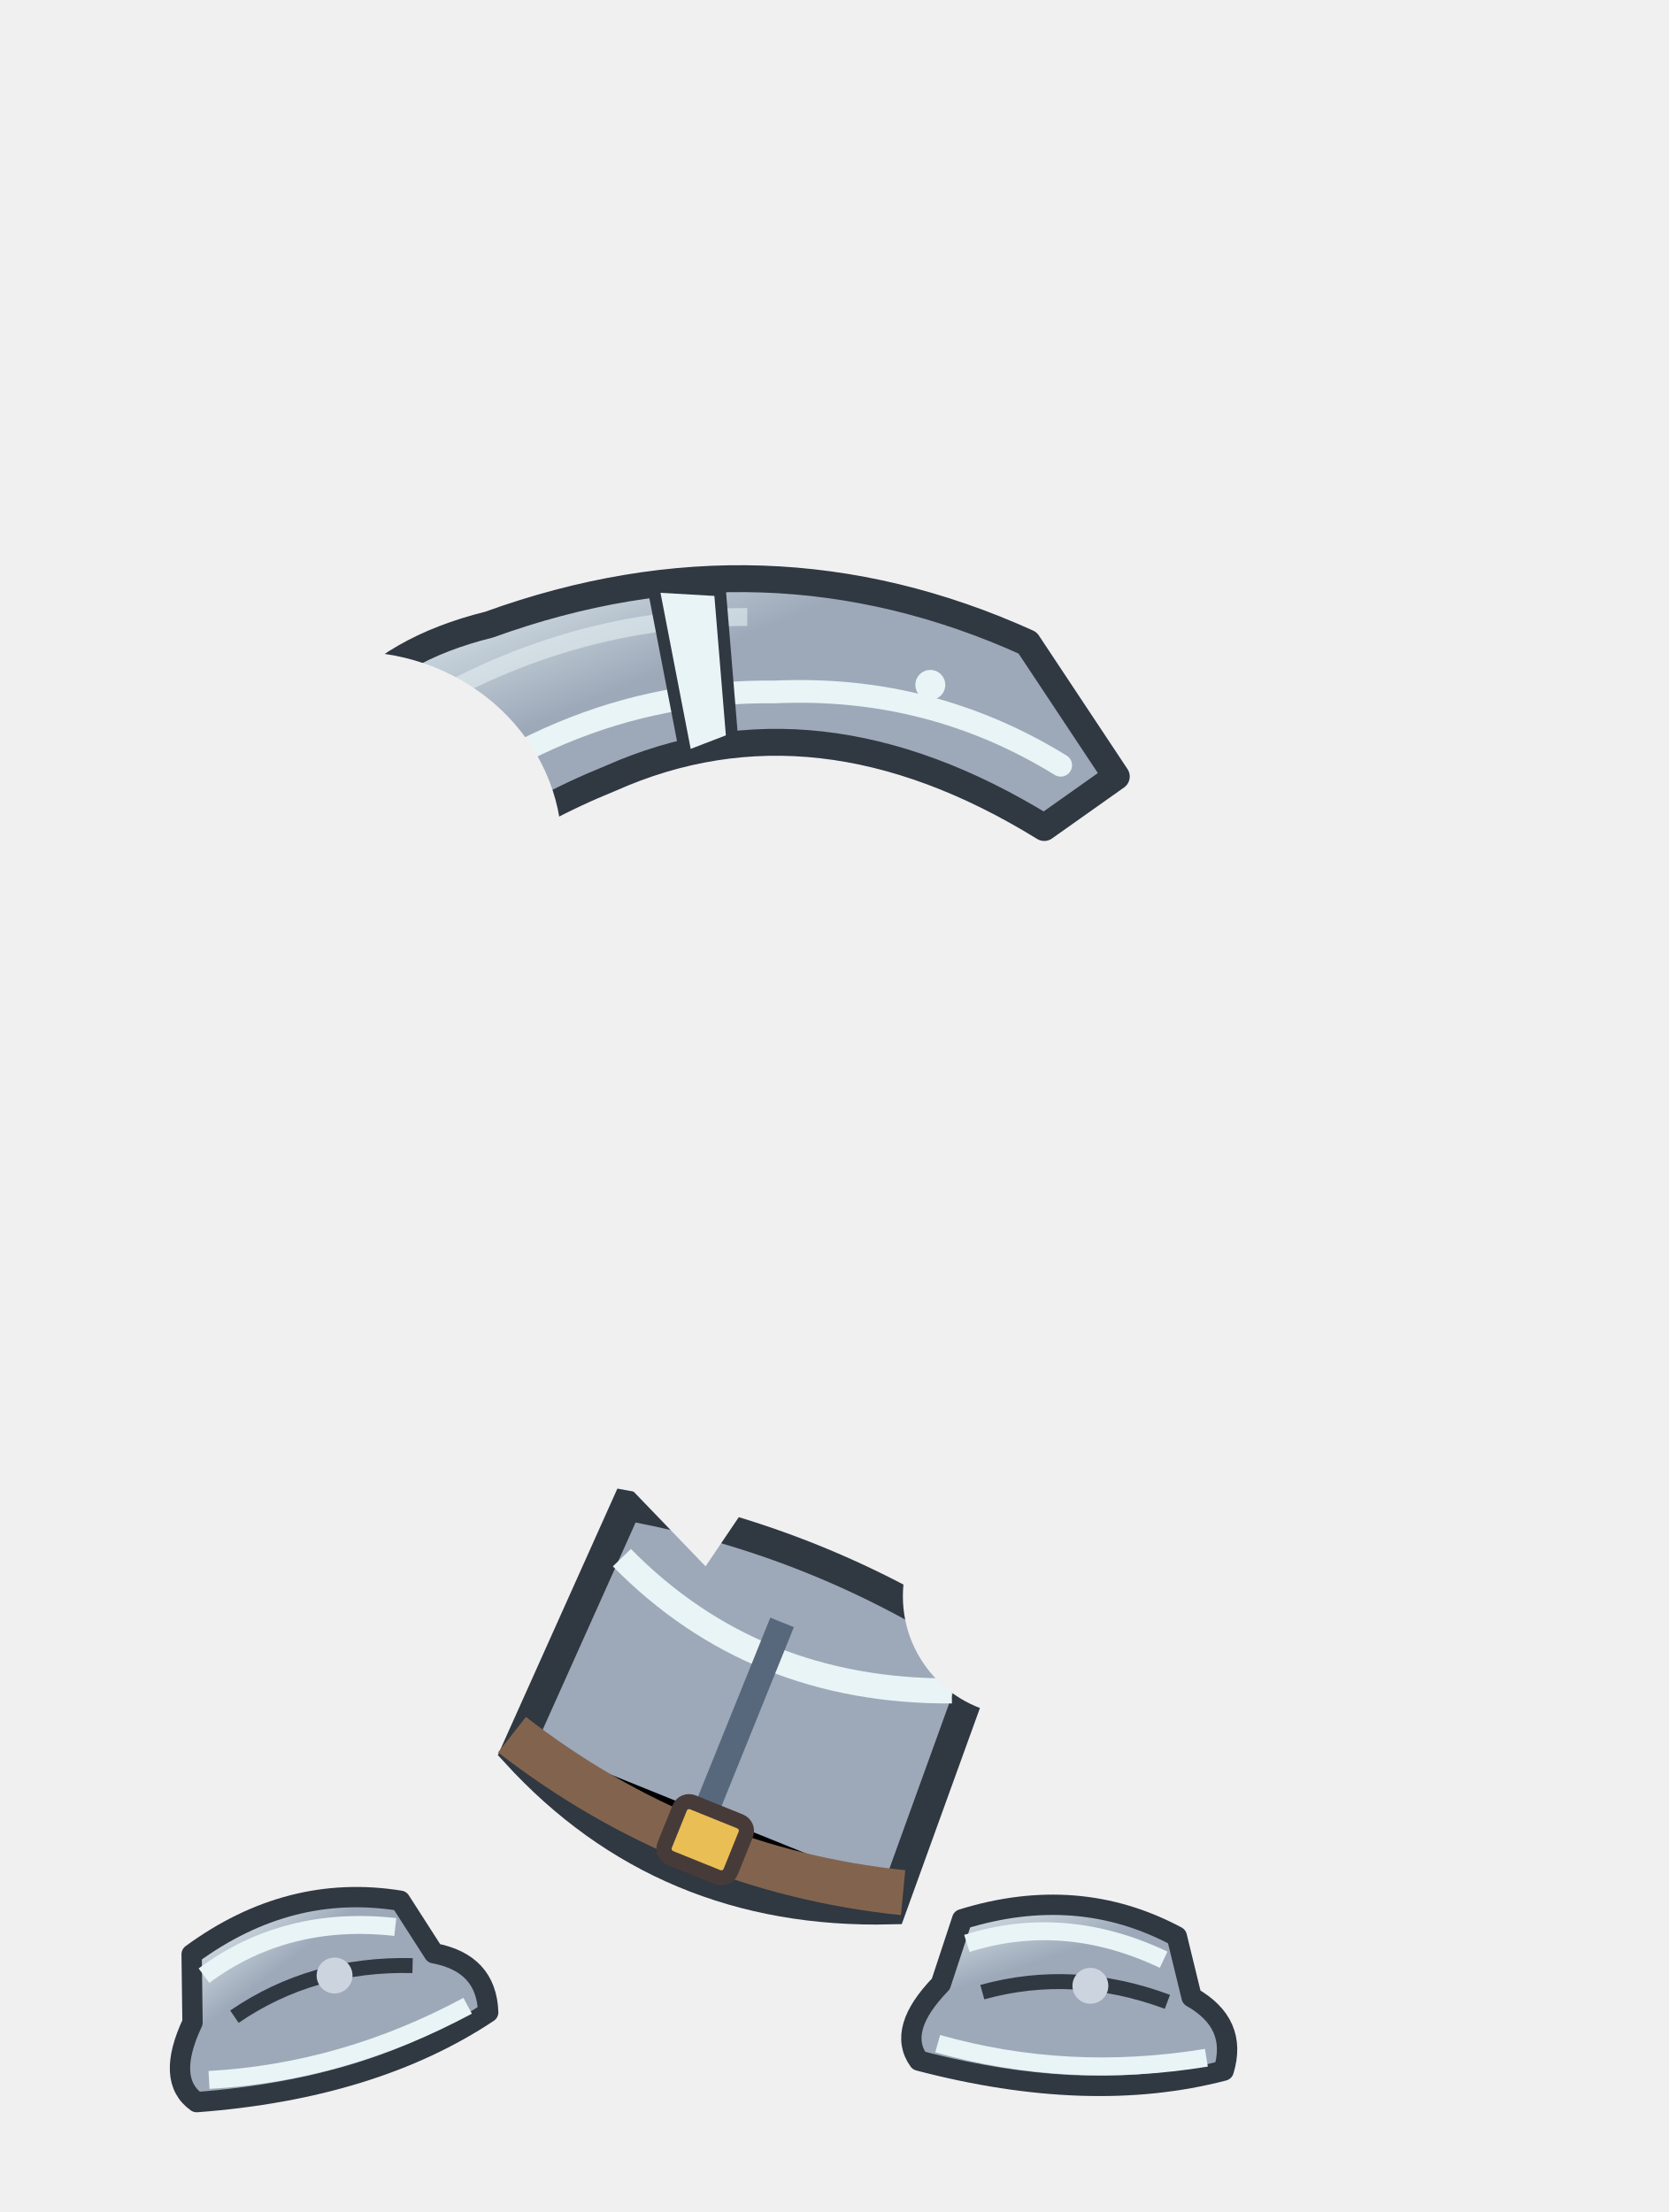
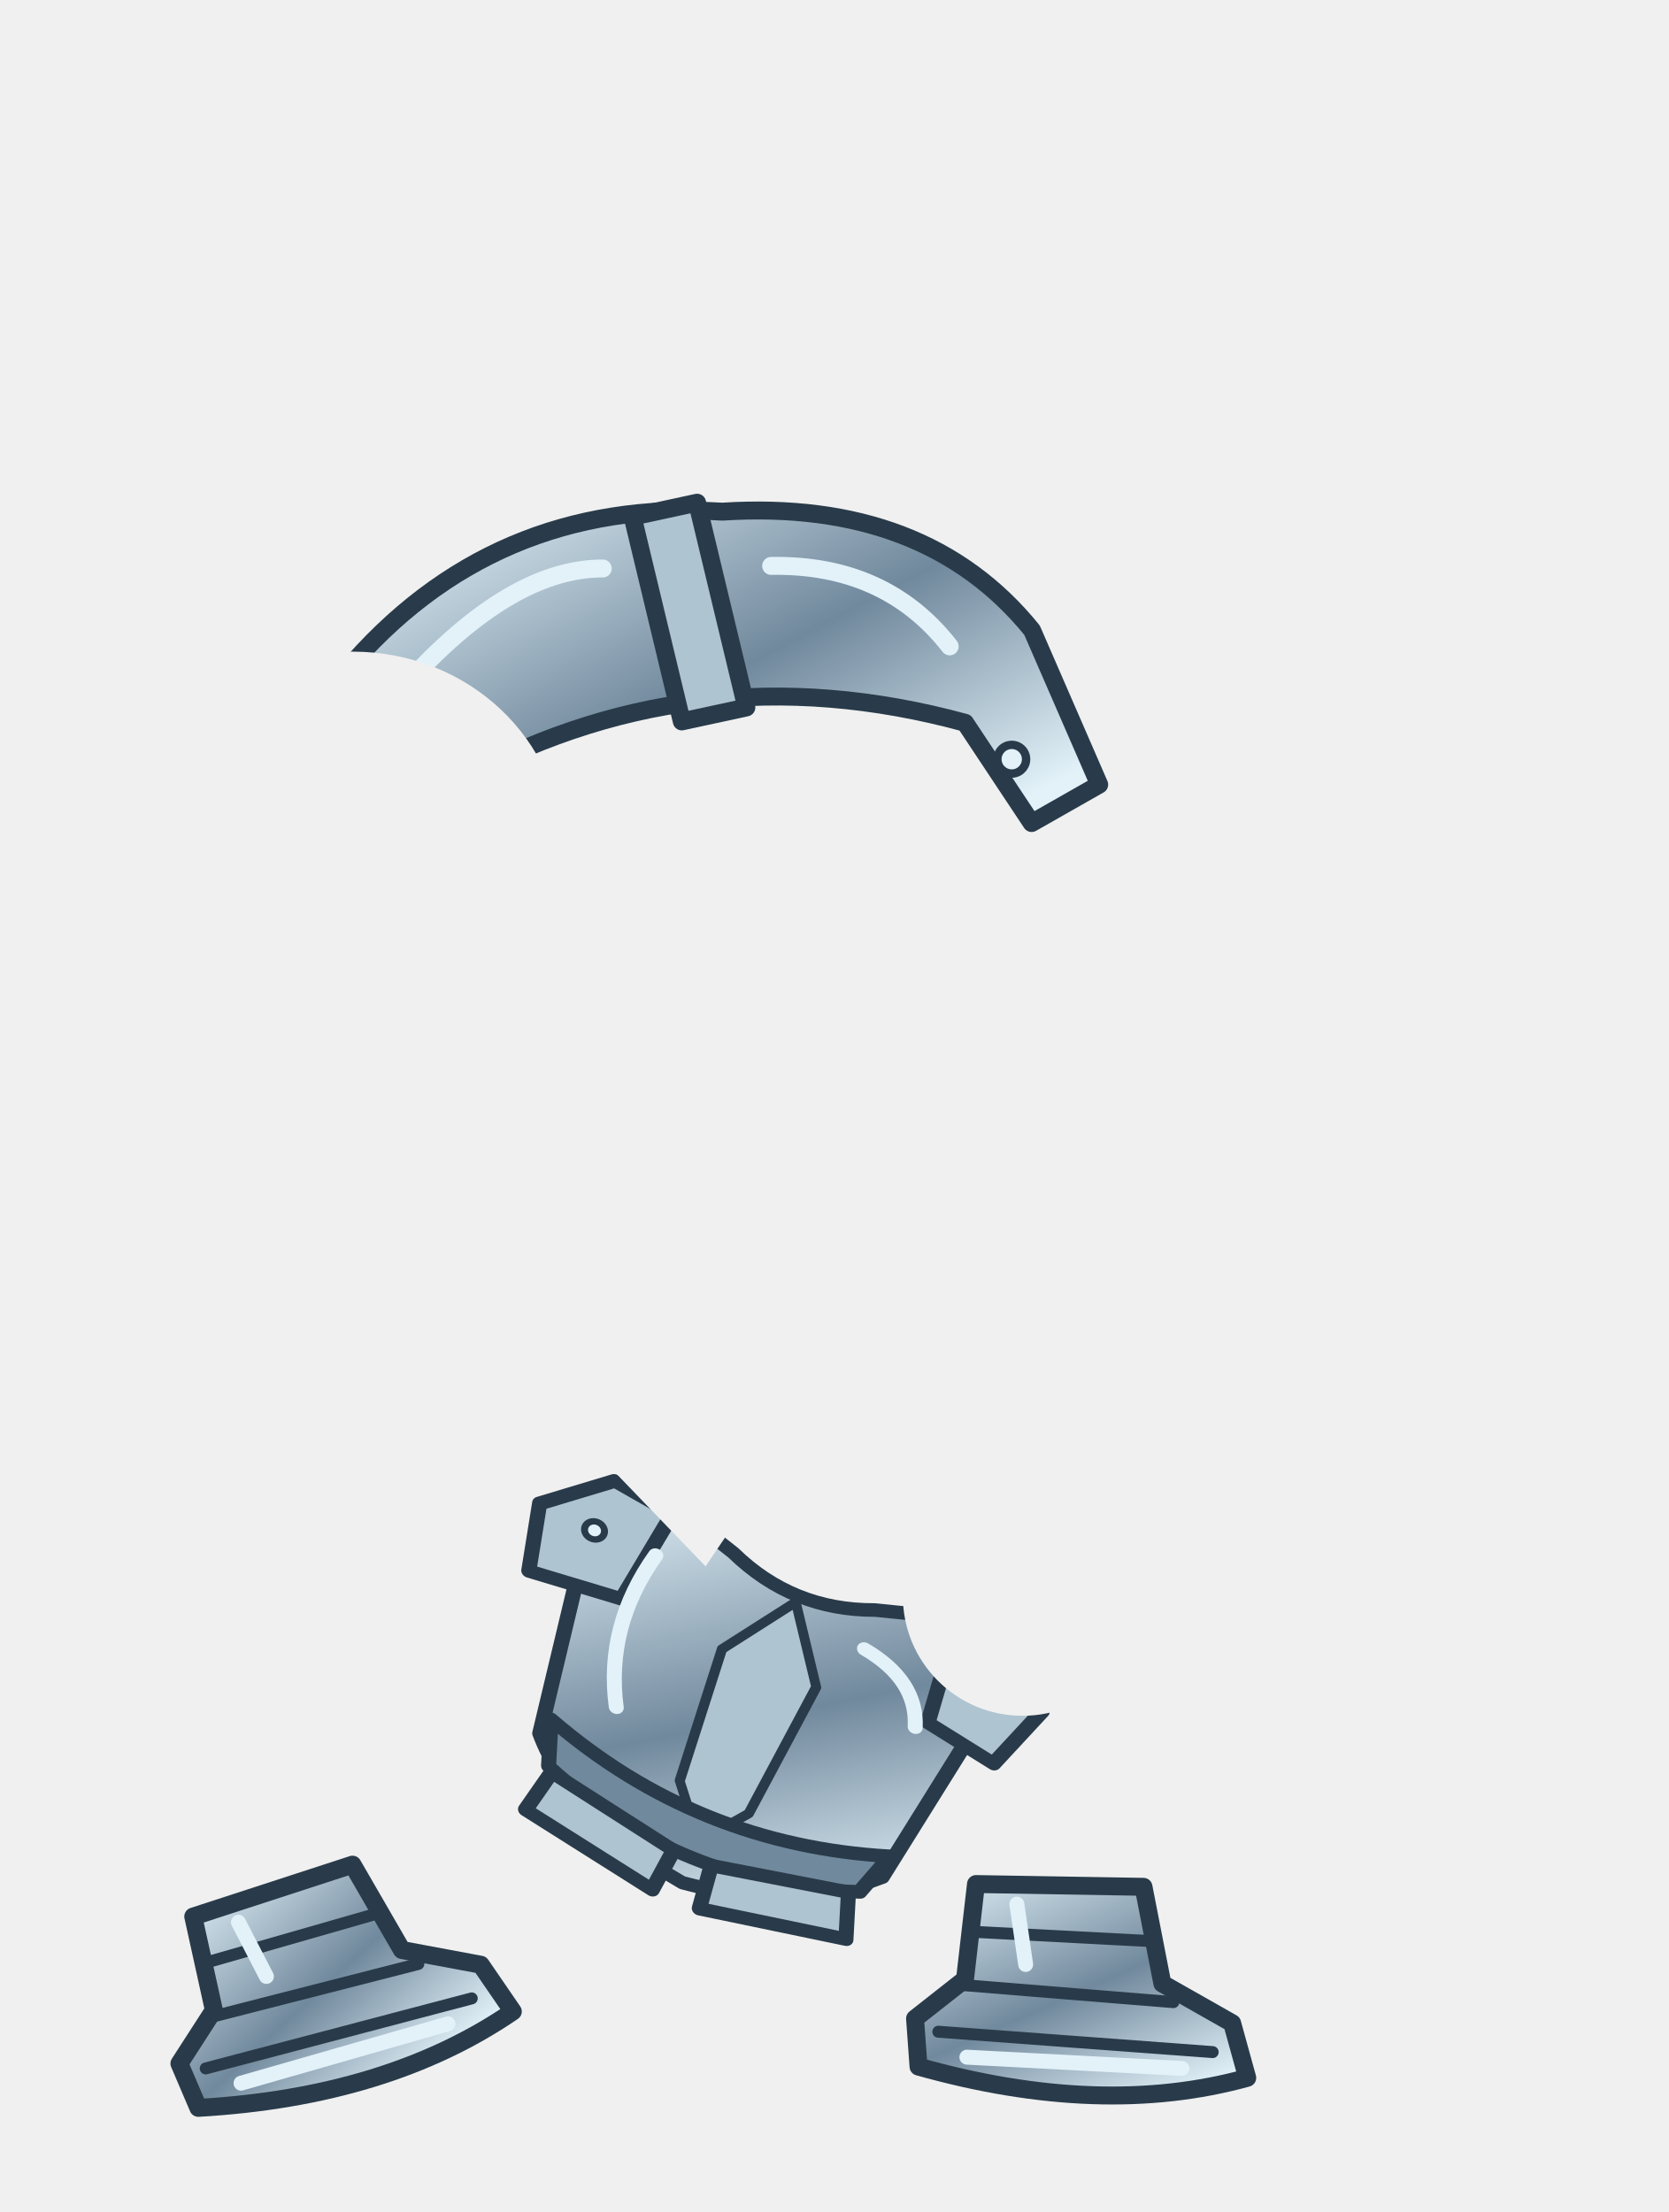
<svg xmlns="http://www.w3.org/2000/svg" width="279" height="370" viewBox="0 0 279 370" data-armor="steel" data-phase="attack" data-frame="5">
  <defs>
-     <linearGradient id="metal" x1="0" y1="0" x2=".7" y2="1">
-       <stop stop-color="#e9f4f6" />
-       <stop offset=".4" stop-color="#9da9b9" />
-       <stop offset="1" stop-color="#9da9b9" />
+     <linearGradient id="metal" x1="0" y1="0" x2=".8" y2="1">
+       <stop stop-color="#e3f2f9" />
+       <stop offset=".55" stop-color="#71899d" />
+       <stop offset="1" stop-color="#e3f2f9" />
    </linearGradient>
    <mask id="details" maskUnits="userSpaceOnUse" x="0" y="0" width="279" height="370">
      <rect width="279" height="370" fill="white" />
      <g fill="black">
        <ellipse data-protect="flower" cx="59" cy="142" rx="35" ry="33" />
        <ellipse data-protect="paw" cx="185" cy="246" rx="28" ry="24" />
        <ellipse data-protect="paw" cx="171" cy="267" rx="20" ry="20" />
        <polygon data-protect="scarf" points="30,222 92,235 118,262 143,225" />
      </g>
    </mask>
  </defs>
  <g mask="url(#details)">
    <g transform="translate(55 338) rotate(-16)">
      <g data-part="boot">
-         <path d="M-19 -17Q0 -24 17 -16L20 -6Q28 -2 26 6Q4 13 -25 7Q-29 2 -22 -6Z" fill="url(#metal)" stroke="#303842" stroke-width="3.4" stroke-linejoin="round" />
-         <path d="M-18 -13Q-2 -19 15 -12M-22 4Q0 9 23 4" fill="none" stroke="#e9f4f6" stroke-width="3" />
-         <path d="M-15 -5Q0 -10 16 -5" fill="none" stroke="#303842" stroke-width="2.5" />
-         <circle cx="3" cy="-7" r="3" fill="#ccd5df" />
+         <path d="M-17 -23L11 -24L15 -8L27 -2L30 7Q6 15 -25 8L-26 0L-18 -7Z" fill="url(#metal)" stroke="#293b4a" stroke-width="3" stroke-linejoin="round" stroke-linecap="round" />
+         <path d="M-16 -15H12M-18 -6L17 -5M-22 2L24 3" fill="none" stroke="#293b4a" stroke-width="2" stroke-linejoin="round" stroke-linecap="round" />
+         <path d="M-10 -20L-8 -10M-17 6H19" fill="none" stroke="#e3f2f9" stroke-width="2.5" stroke-linejoin="round" stroke-linecap="round" />
      </g>
    </g>
    <g transform="translate(179 339) rotate(3)">
      <g data-part="boot">
-         <path d="M-19 -17Q0 -24 17 -16L20 -6Q28 -2 26 6Q4 13 -25 7Q-29 2 -22 -6Z" fill="url(#metal)" stroke="#303842" stroke-width="3.4" stroke-linejoin="round" />
-         <path d="M-18 -13Q-2 -19 15 -12M-22 4Q0 9 23 4" fill="none" stroke="#e9f4f6" stroke-width="3" />
-         <path d="M-15 -5Q0 -10 16 -5" fill="none" stroke="#303842" stroke-width="2.5" />
-         <circle cx="3" cy="-7" r="3" fill="#ccd5df" />
+         <path d="M-17 -23L11 -24L15 -8L27 -2L30 7Q6 15 -25 8L-26 0L-18 -7Z" fill="url(#metal)" stroke="#293b4a" stroke-width="3" stroke-linejoin="round" stroke-linecap="round" />
+         <path d="M-16 -15H12M-18 -6L17 -5M-22 2L24 3" fill="none" stroke="#293b4a" stroke-width="2" stroke-linejoin="round" stroke-linecap="round" />
+         <path d="M-10 -20L-8 -10M-17 6H19" fill="none" stroke="#e3f2f9" stroke-width="2.5" stroke-linejoin="round" stroke-linecap="round" />
      </g>
    </g>
    <g transform="translate(125 288) rotate(22)">
-       <g data-part="chestplate" transform="translate(-42.5 -33.5) scale(0.85 0.8375)">
-         <path d="M12 9Q50 1 88 9L90 64Q49 82 10 63Z" fill="#9da9b9" stroke="#303842" stroke-width="6" />
-         <path d="M15 19Q49 34 85 19" stroke="#e9f4f6" stroke-width="5" fill="none" />
-         <path d="M49 19V66" stroke="#58687c" stroke-width="5" />
-         <path d="M8 60Q50 72 91 60" stroke="#82644e" stroke-width="9" />
-         <rect x="44" y="59" width="14" height="12" rx="2" fill="#e9bf55" stroke="#473b39" stroke-width="3" />
+       <g data-part="chestplate" transform="scale(0.85 0.7444444)">
+         <path d="M-33 -40L-15 -34Q0 -27 15 -34L33 -40L42 -18L36 21Q22 36 0 39Q-25 35 -37 20L-42 -18Z" fill="url(#metal)" stroke="#293b4a" stroke-width="3" stroke-linejoin="round" stroke-linecap="round" />
+         <path d="M-42 -39L-29 -37L-32 -15L-51 -13L-54 -28Z" fill="#aec4d0" stroke="#293b4a" stroke-width="3" stroke-linejoin="round" stroke-linecap="round" />
+         <path d="M31 -38L43 -38L53 -27L48 -12L33 -15Z" fill="#aec4d0" stroke="#293b4a" stroke-width="3" stroke-linejoin="round" stroke-linecap="round" />
+         <path d="M0 -29L10 -13L7 19L0 29L-8 18L-10 -13Z" fill="#aec4d0" stroke="#293b4a" stroke-width="2" stroke-linejoin="round" stroke-linecap="round" />
+         <path d="M-29 -27Q-33 -8 -25 8M16 -25Q28 -23 31 -13" fill="none" stroke="#e3f2f9" stroke-width="3" stroke-linejoin="round" stroke-linecap="round" />
+         <path d="M-36 16Q0 30 36 16L33 26Q0 40 -33 26Z" fill="#71899d" stroke="#293b4a" stroke-width="3" stroke-linejoin="round" stroke-linecap="round" />
+         <path d="M-32 27L-4 33L-5 43L-34 37ZM4 33L31 27L34 37L5 43Z" fill="#aec4d0" stroke="#293b4a" stroke-width="3" stroke-linejoin="round" stroke-linecap="round" />
+         <circle cx="-42" cy="-27" r="2" fill="#e3f2f9" stroke="#293b4a" stroke-width="1.4" />
+         <circle cx="42" cy="-27" r="2" fill="#e3f2f9" stroke="#293b4a" stroke-width="1.4" />
      </g>
    </g>
    <g transform="translate(122 161) rotate(-7)">
      <g data-part="helmet">
-         <path d="M-69 -26Q-66 -57 -33 -61Q15 -72 56 -47L68 -23L55 -16Q20 -44 -16 -33Q-42 -26 -58 -10Z" fill="url(#metal)" stroke="#303842" stroke-width="4.5" stroke-linejoin="round" />
-         <path d="M-58 -24Q-24 -49 13 -44Q39 -42 59 -26" fill="none" stroke="#e9f4f6" stroke-width="3.8" stroke-linecap="round" />
-         <path d="M-52 -46Q-22 -61 10 -57" fill="none" stroke="#e9f4f6" stroke-width="3" opacity=".55" />
-         <path d="M-5 -64L-3 -35L5 -37L6 -62Z" fill="#e9f4f6" stroke="#303842" stroke-width="2" />
-         <circle cx="-38" cy="-38" r="2.5" fill="#e9f4f6" />
-         <circle cx="39" cy="-42" r="2.5" fill="#e9f4f6" />
+         <path d="M-63 -24L-58 -56Q-30 -82 8 -75Q42 -73 57 -49L65 -22L53 -17L44 -35Q0 -53 -43 -35L-52 -16Z" fill="url(#metal)" stroke="#293b4a" stroke-width="3" stroke-linejoin="round" stroke-linecap="round" />
+         <path d="M-7 -76L4 -77L8 -42L-3 -41Z" fill="#aec4d0" stroke="#293b4a" stroke-width="3" stroke-linejoin="round" stroke-linecap="round" />
+         <path d="M-50 -51Q-29 -70 -13 -68M15 -65Q34 -63 43 -48" fill="none" stroke="#e3f2f9" stroke-width="3" stroke-linejoin="round" stroke-linecap="round" />
+         <circle cx="-48" cy="-29" r="2.4" fill="#e3f2f9" stroke="#293b4a" stroke-width="1.4" />
+         <circle cx="51" cy="-28" r="2.4" fill="#e3f2f9" stroke="#293b4a" stroke-width="1.4" />
      </g>
    </g>
  </g>
</svg>
